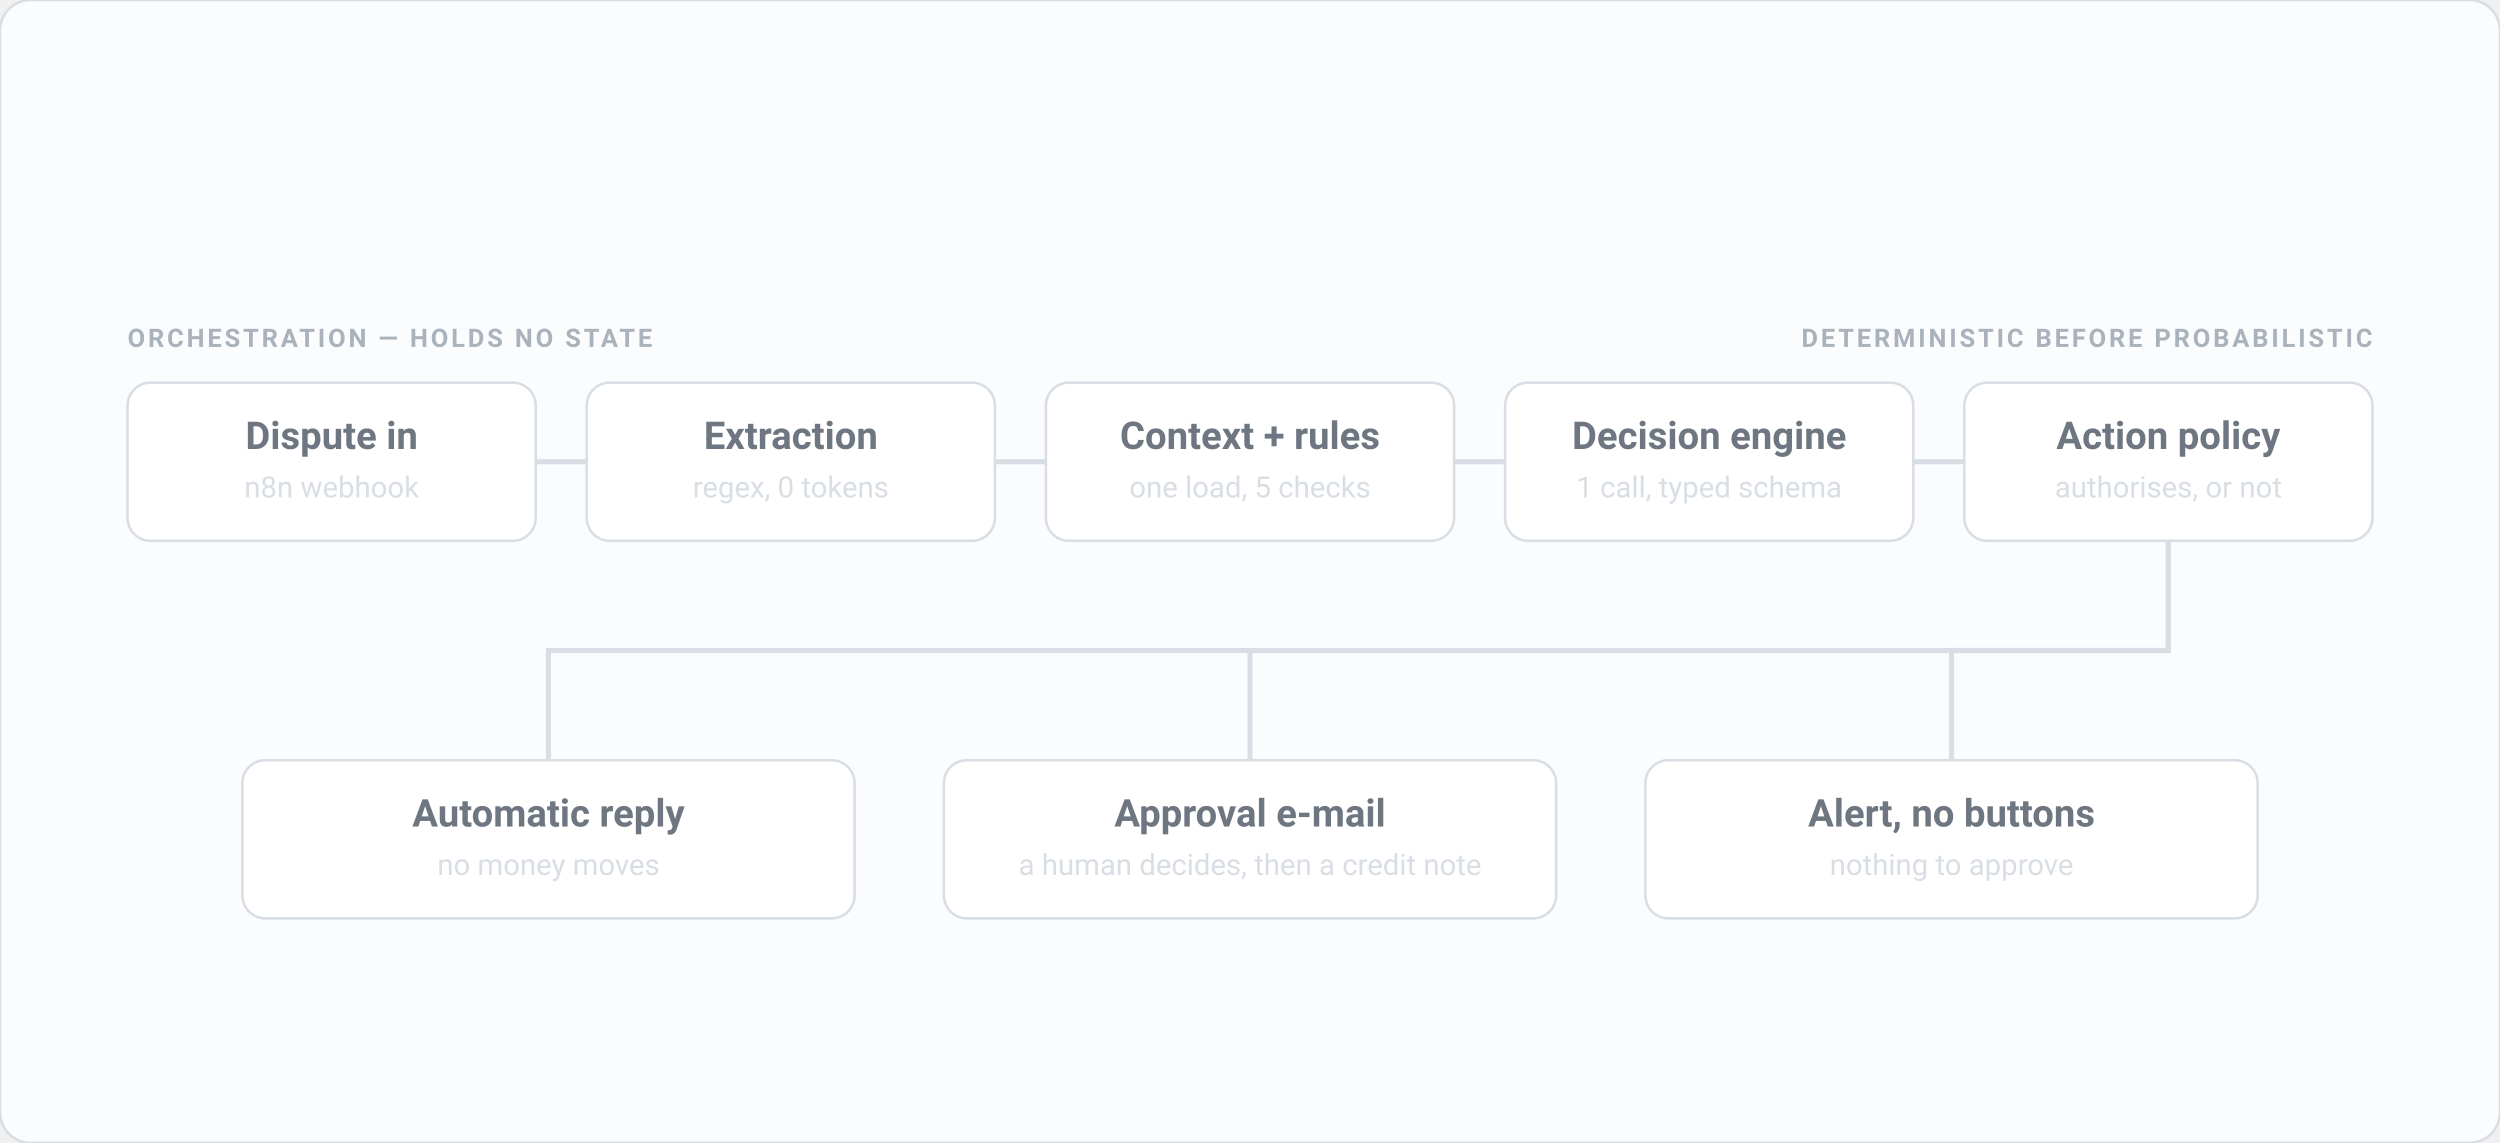
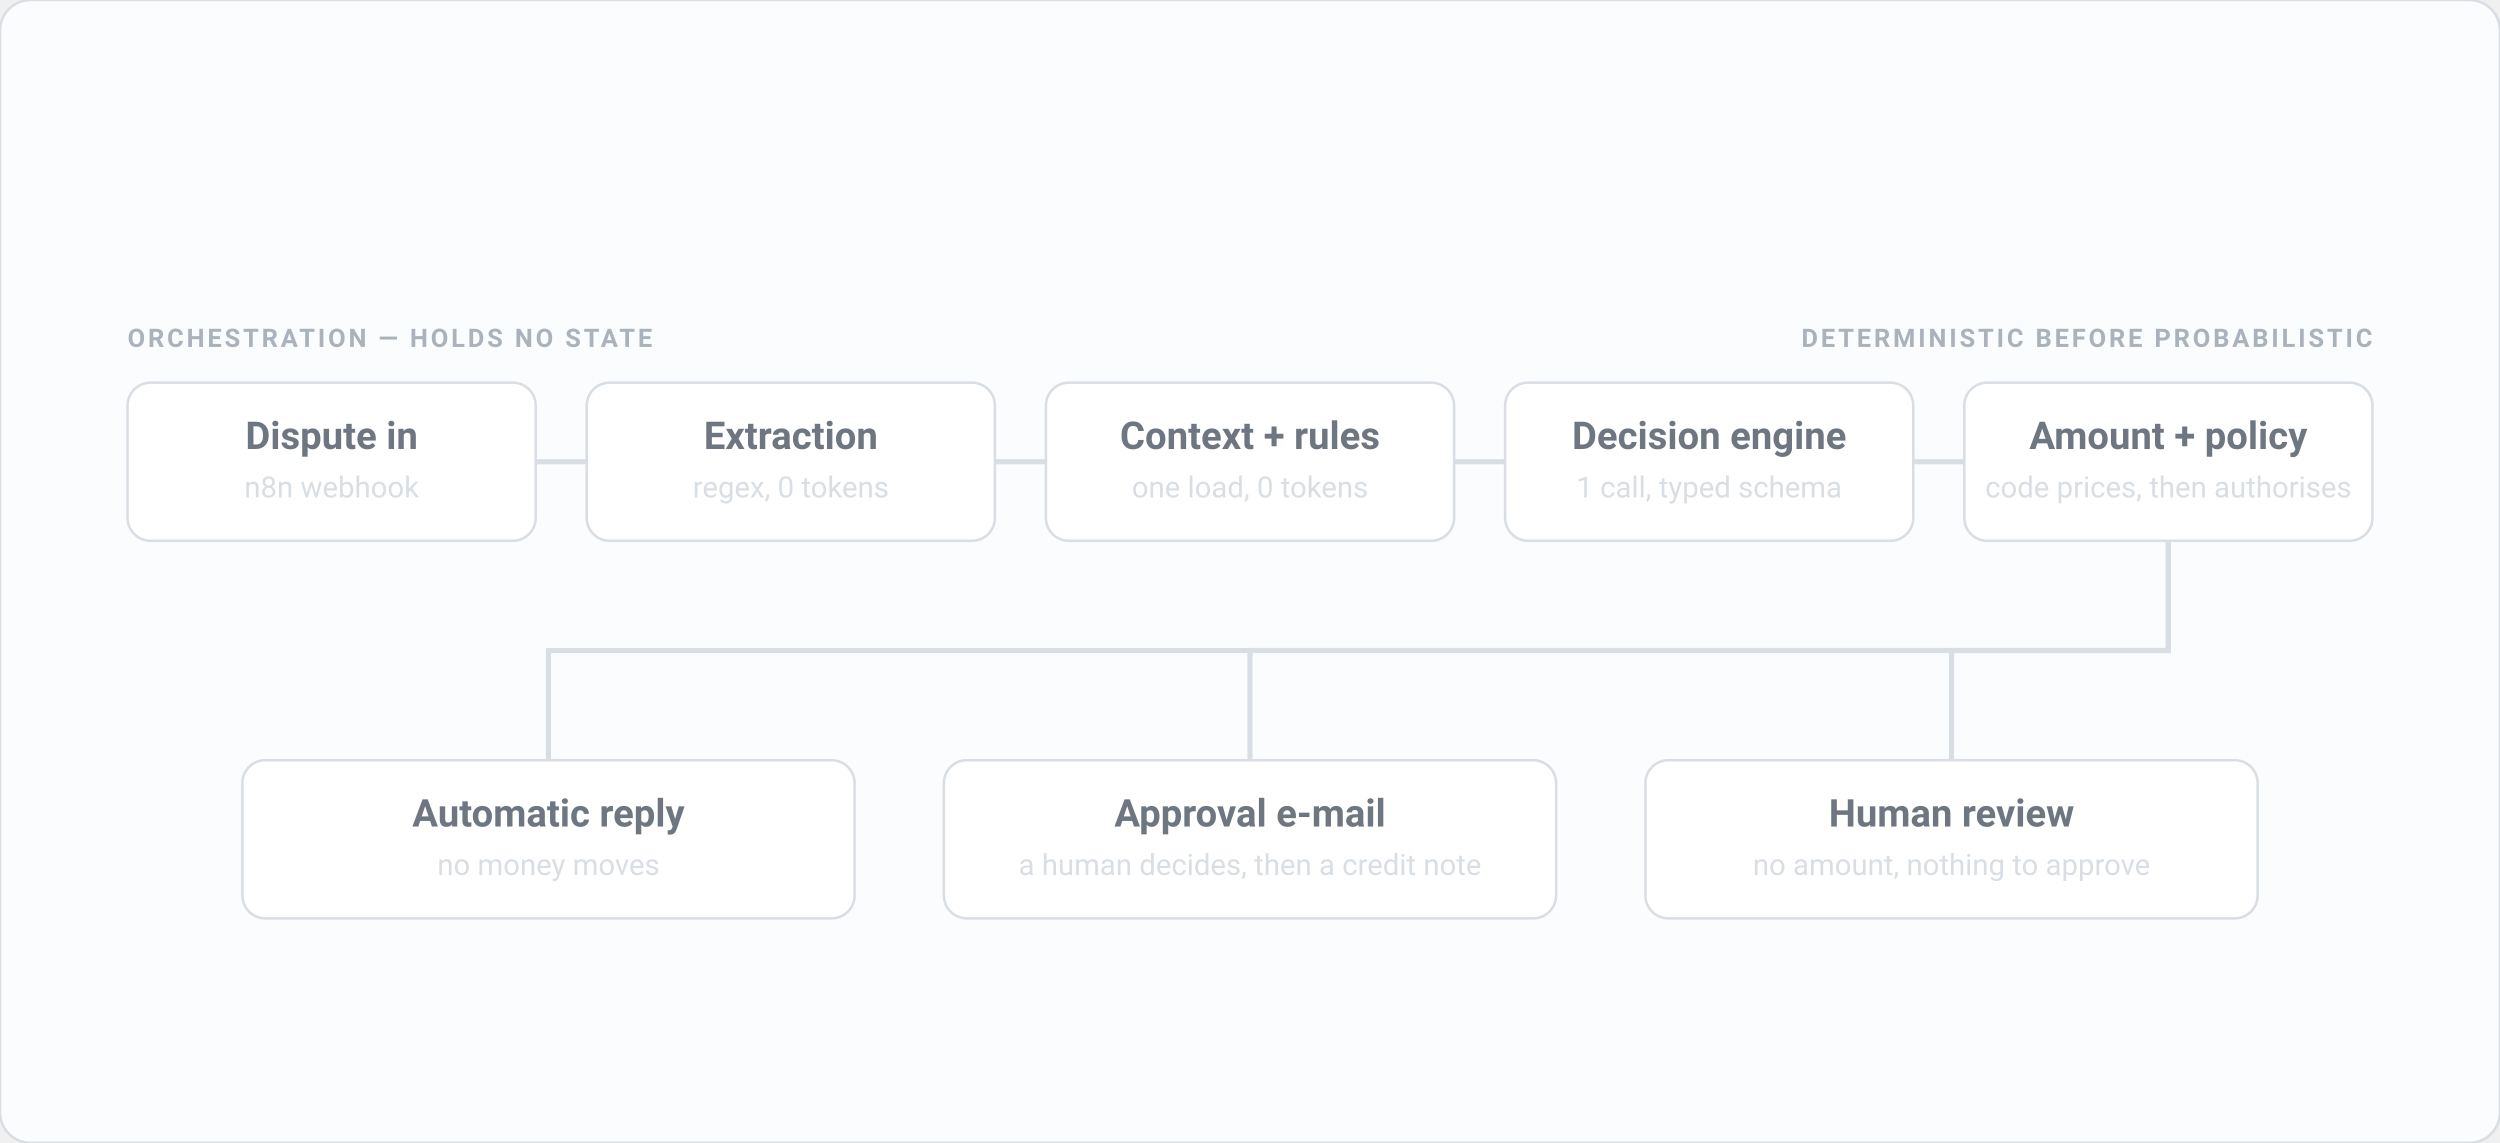
- <svg xmlns="http://www.w3.org/2000/svg" viewBox="0 0 980 448" width="980" height="448" role="img" aria-label="One dispute, three outcomes: a duplicate goes to a human for approval, a correct invoice proposes nothing, and an injected instruction stops before the decision engine is ever called.">
+ <svg xmlns="http://www.w3.org/2000/svg" viewBox="0 0 980 448" width="980" height="448" role="img" aria-label="One pipeline, four disputes: a duplicate goes to a human for approval, a correct invoice proposes nothing, a mispriced proration goes to a person without an amount, and an injected instruction stops before the decision engine is ever called.">
  <style>
    text{font-family:-apple-system,BlinkMacSystemFont,'Segoe UI',Roboto,
         Helvetica,Arial,sans-serif;text-anchor:middle}
    .h1{font-size:19px;font-weight:600}
    .h2{font-size:14px}
    .t1{font-size:15px;font-weight:600}
    .t2{font-size:11.5px}
    .t3{font-size:12.5px;font-weight:600}
    .lane{font-size:10px;font-weight:600;letter-spacing:.11em}
    .l{text-anchor:start}
    .r{text-anchor:end}
    .l{text-anchor:start}
    .r{text-anchor:end}
    .mono{font-family:ui-monospace,SFMono-Regular,Menlo,Consolas,monospace;font-size:12px}
-     @keyframes b0{0.000%{opacity:0.0}1.042%{opacity:0.0}2.500%{opacity:1.0}31.458%{opacity:1.0}32.917%{opacity:0.0}34.375%{opacity:0.0}35.833%{opacity:1.0}64.792%{opacity:1.0}66.250%{opacity:0.0}67.708%{opacity:0.0}69.167%{opacity:1.0}98.125%{opacity:1.0}99.583%{opacity:0.0}100.000%{opacity:0.0}}@keyframes b1{0.000%{opacity:0.0}4.375%{opacity:0.0}5.833%{opacity:1.0}31.458%{opacity:1.0}32.917%{opacity:0.0}37.708%{opacity:0.0}39.167%{opacity:1.0}64.792%{opacity:1.0}66.250%{opacity:0.0}71.042%{opacity:0.0}72.500%{opacity:1.0}98.125%{opacity:1.0}99.583%{opacity:0.0}100.000%{opacity:0.0}}@keyframes b2{0.000%{opacity:0.0}7.708%{opacity:0.0}9.167%{opacity:1.0}31.458%{opacity:1.0}32.917%{opacity:0.0}41.042%{opacity:0.0}42.500%{opacity:1.0}64.792%{opacity:1.0}66.250%{opacity:0.0}74.375%{opacity:0.0}75.833%{opacity:1.0}98.125%{opacity:1.0}99.583%{opacity:0.0}100.000%{opacity:0.0}}@keyframes b3{0.000%{opacity:0.0}11.250%{opacity:0.0}12.708%{opacity:1.0}31.458%{opacity:1.0}32.917%{opacity:0.0}44.583%{opacity:0.0}46.042%{opacity:1.0}64.792%{opacity:1.0}66.250%{opacity:0.0}100.000%{opacity:0.0}}@keyframes b4{0.000%{opacity:0.0}15.625%{opacity:0.0}17.083%{opacity:1.0}31.458%{opacity:1.0}32.917%{opacity:0.0}48.958%{opacity:0.0}50.417%{opacity:1.0}64.792%{opacity:1.0}66.250%{opacity:0.0}82.292%{opacity:0.0}83.750%{opacity:1.0}98.125%{opacity:1.0}99.583%{opacity:0.0}100.000%{opacity:0.0}}@keyframes c0{0.000%{stroke-dashoffset:20.0}2.917%{stroke-dashoffset:20.0}5.208%{stroke-dashoffset:0.0}31.458%{stroke-dashoffset:0.0}33.750%{stroke-dashoffset:20.0}36.250%{stroke-dashoffset:20.0}38.542%{stroke-dashoffset:0.0}64.792%{stroke-dashoffset:0.0}67.083%{stroke-dashoffset:20.0}69.583%{stroke-dashoffset:20.0}71.875%{stroke-dashoffset:0.0}98.125%{stroke-dashoffset:0.0}100.000%{stroke-dashoffset:20.0}}@keyframes c1{0.000%{stroke-dashoffset:20.0}6.250%{stroke-dashoffset:20.0}8.542%{stroke-dashoffset:0.0}31.458%{stroke-dashoffset:0.0}33.750%{stroke-dashoffset:20.0}39.583%{stroke-dashoffset:20.0}41.875%{stroke-dashoffset:0.0}64.792%{stroke-dashoffset:0.0}67.083%{stroke-dashoffset:20.0}72.917%{stroke-dashoffset:20.0}75.208%{stroke-dashoffset:0.0}98.125%{stroke-dashoffset:0.0}100.000%{stroke-dashoffset:20.0}}@keyframes c2{0.000%{stroke-dashoffset:20.0}9.583%{stroke-dashoffset:20.0}11.875%{stroke-dashoffset:0.0}31.458%{stroke-dashoffset:0.0}33.750%{stroke-dashoffset:20.0}42.917%{stroke-dashoffset:20.0}45.208%{stroke-dashoffset:0.0}64.792%{stroke-dashoffset:0.0}67.083%{stroke-dashoffset:20.0}100.000%{stroke-dashoffset:20.0}}@keyframes c3{0.000%{stroke-dashoffset:20.0}14.167%{stroke-dashoffset:20.0}16.458%{stroke-dashoffset:0.0}31.458%{stroke-dashoffset:0.0}33.750%{stroke-dashoffset:20.0}47.500%{stroke-dashoffset:20.0}49.792%{stroke-dashoffset:0.0}64.792%{stroke-dashoffset:0.0}67.083%{stroke-dashoffset:20.0}100.000%{stroke-dashoffset:20.0}}@keyframes bypass{0.000%{stroke-dashoffset:300.0}76.250%{stroke-dashoffset:300.0}79.167%{stroke-dashoffset:0.0}98.125%{stroke-dashoffset:0.0}100.000%{stroke-dashoffset:300.0}}@keyframes bypasslbl{0.000%{opacity:0.0}77.500%{opacity:0.0}78.958%{opacity:1.0}98.125%{opacity:1.0}99.583%{opacity:0.0}100.000%{opacity:0.0}}@keyframes b10{0.000%{opacity:0.0}52.917%{opacity:0.0}54.375%{opacity:1.0}64.792%{opacity:1.0}66.250%{opacity:0.0}100.000%{opacity:0.0}}@keyframes e0{0.000%{stroke-dashoffset:741.0}50.833%{stroke-dashoffset:741.0}53.125%{stroke-dashoffset:0.0}64.792%{stroke-dashoffset:0.0}67.083%{stroke-dashoffset:741.0}100.000%{stroke-dashoffset:741.0}}@keyframes b11{0.000%{opacity:0.0}19.583%{opacity:0.0}21.042%{opacity:1.0}31.458%{opacity:1.0}32.917%{opacity:0.0}100.000%{opacity:0.0}}@keyframes e1{0.000%{stroke-dashoffset:466.0}17.500%{stroke-dashoffset:466.0}19.792%{stroke-dashoffset:0.0}31.458%{stroke-dashoffset:0.0}33.750%{stroke-dashoffset:466.0}100.000%{stroke-dashoffset:466.0}}@keyframes b12{0.000%{opacity:0.0}86.250%{opacity:0.0}87.708%{opacity:1.0}98.125%{opacity:1.0}99.583%{opacity:0.0}100.000%{opacity:0.0}}@keyframes e2{0.000%{stroke-dashoffset:191.0}84.167%{stroke-dashoffset:191.0}86.458%{stroke-dashoffset:0.0}98.125%{stroke-dashoffset:0.0}100.000%{stroke-dashoffset:191.0}}@keyframes hA{0.000%{opacity:0.0}0.417%{opacity:0.0}1.875%{opacity:1.0}31.458%{opacity:1.0}32.917%{opacity:0.0}100.000%{opacity:0.0}}@keyframes hB{0.000%{opacity:0.0}33.750%{opacity:0.0}35.208%{opacity:1.0}64.792%{opacity:1.0}66.250%{opacity:0.0}100.000%{opacity:0.0}}@keyframes hF{0.000%{opacity:0.0}67.083%{opacity:0.0}68.542%{opacity:1.0}98.125%{opacity:1.0}99.583%{opacity:0.0}100.000%{opacity:0.0}}
+     @keyframes b0{0.000%{opacity:0.0}0.781%{opacity:0.0}1.875%{opacity:1.0}23.594%{opacity:1.0}24.688%{opacity:0.0}25.781%{opacity:0.0}26.875%{opacity:1.0}48.594%{opacity:1.0}49.688%{opacity:0.0}50.781%{opacity:0.0}51.875%{opacity:1.0}73.594%{opacity:1.0}74.688%{opacity:0.0}75.781%{opacity:0.0}76.875%{opacity:1.0}98.594%{opacity:1.0}99.688%{opacity:0.0}100.000%{opacity:0.0}}@keyframes b1{0.000%{opacity:0.0}3.281%{opacity:0.0}4.375%{opacity:1.0}23.594%{opacity:1.0}24.688%{opacity:0.0}28.281%{opacity:0.0}29.375%{opacity:1.0}48.594%{opacity:1.0}49.688%{opacity:0.0}53.281%{opacity:0.0}54.375%{opacity:1.0}73.594%{opacity:1.0}74.688%{opacity:0.0}78.281%{opacity:0.0}79.375%{opacity:1.0}98.594%{opacity:1.0}99.688%{opacity:0.0}100.000%{opacity:0.0}}@keyframes b2{0.000%{opacity:0.0}5.781%{opacity:0.0}6.875%{opacity:1.0}23.594%{opacity:1.0}24.688%{opacity:0.0}30.781%{opacity:0.0}31.875%{opacity:1.0}48.594%{opacity:1.0}49.688%{opacity:0.0}55.781%{opacity:0.0}56.875%{opacity:1.0}73.594%{opacity:1.0}74.688%{opacity:0.0}80.781%{opacity:0.0}81.875%{opacity:1.0}98.594%{opacity:1.0}99.688%{opacity:0.0}100.000%{opacity:0.0}}@keyframes b3{0.000%{opacity:0.0}8.438%{opacity:0.0}9.531%{opacity:1.0}23.594%{opacity:1.0}24.688%{opacity:0.0}33.438%{opacity:0.0}34.531%{opacity:1.0}48.594%{opacity:1.0}49.688%{opacity:0.0}58.438%{opacity:0.0}59.531%{opacity:1.0}73.594%{opacity:1.0}74.688%{opacity:0.0}100.000%{opacity:0.0}}@keyframes b4{0.000%{opacity:0.0}11.719%{opacity:0.0}12.812%{opacity:1.0}23.594%{opacity:1.0}24.688%{opacity:0.0}36.719%{opacity:0.0}37.812%{opacity:1.0}48.594%{opacity:1.0}49.688%{opacity:0.0}61.719%{opacity:0.0}62.813%{opacity:1.0}73.594%{opacity:1.0}74.688%{opacity:0.0}86.719%{opacity:0.0}87.812%{opacity:1.0}98.594%{opacity:1.0}99.688%{opacity:0.0}100.000%{opacity:0.0}}@keyframes c0{0.000%{stroke-dashoffset:20.0}2.188%{stroke-dashoffset:20.0}3.906%{stroke-dashoffset:0.0}23.594%{stroke-dashoffset:0.0}25.312%{stroke-dashoffset:20.0}27.187%{stroke-dashoffset:20.0}28.906%{stroke-dashoffset:0.0}48.594%{stroke-dashoffset:0.0}50.313%{stroke-dashoffset:20.0}52.188%{stroke-dashoffset:20.0}53.906%{stroke-dashoffset:0.0}73.594%{stroke-dashoffset:0.0}75.312%{stroke-dashoffset:20.0}77.188%{stroke-dashoffset:20.0}78.906%{stroke-dashoffset:0.0}98.594%{stroke-dashoffset:0.0}100.000%{stroke-dashoffset:20.0}}@keyframes c1{0.000%{stroke-dashoffset:20.0}4.688%{stroke-dashoffset:20.0}6.406%{stroke-dashoffset:0.0}23.594%{stroke-dashoffset:0.0}25.312%{stroke-dashoffset:20.0}29.688%{stroke-dashoffset:20.0}31.406%{stroke-dashoffset:0.0}48.594%{stroke-dashoffset:0.0}50.313%{stroke-dashoffset:20.0}54.688%{stroke-dashoffset:20.0}56.406%{stroke-dashoffset:0.0}73.594%{stroke-dashoffset:0.0}75.312%{stroke-dashoffset:20.0}79.688%{stroke-dashoffset:20.0}81.406%{stroke-dashoffset:0.0}98.594%{stroke-dashoffset:0.0}100.000%{stroke-dashoffset:20.0}}@keyframes c2{0.000%{stroke-dashoffset:20.0}7.187%{stroke-dashoffset:20.0}8.906%{stroke-dashoffset:0.0}23.594%{stroke-dashoffset:0.0}25.312%{stroke-dashoffset:20.0}32.188%{stroke-dashoffset:20.0}33.906%{stroke-dashoffset:0.0}48.594%{stroke-dashoffset:0.0}50.313%{stroke-dashoffset:20.0}57.188%{stroke-dashoffset:20.0}58.906%{stroke-dashoffset:0.0}73.594%{stroke-dashoffset:0.0}75.312%{stroke-dashoffset:20.0}100.000%{stroke-dashoffset:20.0}}@keyframes c3{0.000%{stroke-dashoffset:20.0}10.625%{stroke-dashoffset:20.0}12.344%{stroke-dashoffset:0.0}23.594%{stroke-dashoffset:0.0}25.312%{stroke-dashoffset:20.0}35.625%{stroke-dashoffset:20.0}37.344%{stroke-dashoffset:0.0}48.594%{stroke-dashoffset:0.0}50.313%{stroke-dashoffset:20.0}60.625%{stroke-dashoffset:20.0}62.344%{stroke-dashoffset:0.0}73.594%{stroke-dashoffset:0.0}75.312%{stroke-dashoffset:20.0}100.000%{stroke-dashoffset:20.0}}@keyframes bypass{0.000%{stroke-dashoffset:300.0}82.188%{stroke-dashoffset:300.0}84.375%{stroke-dashoffset:0.0}98.594%{stroke-dashoffset:0.0}100.000%{stroke-dashoffset:300.0}}@keyframes bypasslbl{0.000%{opacity:0.0}83.125%{opacity:0.0}84.219%{opacity:1.0}98.594%{opacity:1.0}99.688%{opacity:0.0}100.000%{opacity:0.0}}@keyframes b10{0.000%{opacity:0.0}39.688%{opacity:0.0}40.781%{opacity:1.0}48.594%{opacity:1.0}49.688%{opacity:0.0}100.000%{opacity:0.0}}@keyframes e0{0.000%{stroke-dashoffset:741.0}38.125%{stroke-dashoffset:741.0}39.844%{stroke-dashoffset:0.0}48.594%{stroke-dashoffset:0.0}50.313%{stroke-dashoffset:741.0}100.000%{stroke-dashoffset:741.0}}@keyframes b11{0.000%{opacity:0.0}14.688%{opacity:0.0}15.781%{opacity:1.0}23.594%{opacity:1.0}24.688%{opacity:0.0}100.000%{opacity:0.0}}@keyframes e1{0.000%{stroke-dashoffset:466.0}13.125%{stroke-dashoffset:466.0}14.844%{stroke-dashoffset:0.0}23.594%{stroke-dashoffset:0.0}25.312%{stroke-dashoffset:466.0}100.000%{stroke-dashoffset:466.0}}@keyframes b12{0.000%{opacity:0.0}64.688%{opacity:0.0}65.781%{opacity:1.0}73.594%{opacity:1.0}74.688%{opacity:0.0}89.688%{opacity:0.0}90.781%{opacity:1.0}98.594%{opacity:1.0}99.688%{opacity:0.0}100.000%{opacity:0.0}}@keyframes e2{0.000%{stroke-dashoffset:191.0}63.125%{stroke-dashoffset:191.0}64.844%{stroke-dashoffset:0.0}73.594%{stroke-dashoffset:0.0}75.312%{stroke-dashoffset:191.0}88.125%{stroke-dashoffset:191.0}89.844%{stroke-dashoffset:0.0}98.594%{stroke-dashoffset:0.0}100.000%{stroke-dashoffset:191.0}}@keyframes hA{0.000%{opacity:0.0}0.312%{opacity:0.0}1.406%{opacity:1.0}23.594%{opacity:1.0}24.688%{opacity:0.0}100.000%{opacity:0.0}}@keyframes hB{0.000%{opacity:0.0}25.312%{opacity:0.0}26.406%{opacity:1.0}48.594%{opacity:1.0}49.688%{opacity:0.0}100.000%{opacity:0.0}}@keyframes hD{0.000%{opacity:0.0}50.313%{opacity:0.0}51.406%{opacity:1.0}73.594%{opacity:1.0}74.688%{opacity:0.0}100.000%{opacity:0.0}}@keyframes hF{0.000%{opacity:0.0}75.312%{opacity:0.0}76.406%{opacity:1.0}98.594%{opacity:1.0}99.688%{opacity:0.0}100.000%{opacity:0.0}}
</style>
  <rect width="980" height="448" rx="12" fill="#fbfcfd" stroke="#d8dee4" />
  <g>
    <rect x="50" y="150" width="160" height="62" rx="9" fill="#fff" stroke="#d8dee4" />
    <text class="t1" x="130.0" y="176" fill="#6e7781">Dispute in</text>
    <text class="t2" x="130.0" y="195" fill="#d8dee4">n8n webhook</text>
  </g>
-   <g style="animation:b0 24.0s linear infinite;opacity:0">
+   <g style="animation:b0 32.0s linear infinite;opacity:0">
    <rect x="50" y="150" width="160" height="62" rx="9" fill="#fff" stroke="#004D40" stroke-width="1.8" />
    <text class="t1" x="130.0" y="176" fill="#004D40">Dispute in</text>
    <text class="t2" x="130.0" y="195" fill="#6e7781">n8n webhook</text>
  </g>
  <g>
    <rect x="230" y="150" width="160" height="62" rx="9" fill="#fff" stroke="#d8dee4" />
    <text class="t1" x="310.0" y="176" fill="#6e7781">Extraction</text>
    <text class="t2" x="310.0" y="195" fill="#d8dee4">regex, 0 tokens</text>
  </g>
-   <g style="animation:b1 24.0s linear infinite;opacity:0">
+   <g style="animation:b1 32.0s linear infinite;opacity:0">
    <rect x="230" y="150" width="160" height="62" rx="9" fill="#fff" stroke="#004D40" stroke-width="1.8" />
    <text class="t1" x="310.0" y="176" fill="#004D40">Extraction</text>
    <text class="t2" x="310.0" y="195" fill="#6e7781">regex, 0 tokens</text>
  </g>
  <g>
    <rect x="410" y="150" width="160" height="62" rx="9" fill="#fff" stroke="#d8dee4" />
    <text class="t1" x="490.0" y="176" fill="#6e7781">Context + rules</text>
-     <text class="t2" x="490.0" y="195" fill="#d8dee4">one load, 5 checks</text>
+     <text class="t2" x="490.0" y="195" fill="#d8dee4">one load, 0 tokens</text>
  </g>
-   <g style="animation:b2 24.0s linear infinite;opacity:0">
+   <g style="animation:b2 32.0s linear infinite;opacity:0">
    <rect x="410" y="150" width="160" height="62" rx="9" fill="#fff" stroke="#004D40" stroke-width="1.8" />
    <text class="t1" x="490.0" y="176" fill="#004D40">Context + rules</text>
-     <text class="t2" x="490.0" y="195" fill="#6e7781">one load, 5 checks</text>
+     <text class="t2" x="490.0" y="195" fill="#6e7781">one load, 0 tokens</text>
  </g>
  <g>
    <rect x="590" y="150" width="160" height="62" rx="9" fill="#fff" stroke="#d8dee4" />
    <text class="t1" x="670.0" y="176" fill="#6e7781">Decision engine</text>
    <text class="t2" x="670.0" y="195" fill="#d8dee4">1 call, typed schema</text>
  </g>
-   <g style="animation:b3 24.0s linear infinite;opacity:0">
+   <g style="animation:b3 32.0s linear infinite;opacity:0">
    <rect x="590" y="150" width="160" height="62" rx="9" fill="#fff" stroke="#004D40" stroke-width="1.8" />
    <text class="t1" x="670.0" y="176" fill="#004D40">Decision engine</text>
    <text class="t2" x="670.0" y="195" fill="#6e7781">1 call, typed schema</text>
  </g>
  <g>
    <rect x="770" y="150" width="160" height="62" rx="9" fill="#fff" stroke="#d8dee4" />
-     <text class="t1" x="850.0" y="176" fill="#6e7781">Action policy</text>
-     <text class="t2" x="850.0" y="195" fill="#d8dee4">authorises, or not</text>
+     <text class="t1" x="850.0" y="176" fill="#6e7781">Amount + policy</text>
+     <text class="t2" x="850.0" y="195" fill="#d8dee4">code prices, then authorises</text>
  </g>
-   <g style="animation:b4 24.0s linear infinite;opacity:0">
+   <g style="animation:b4 32.0s linear infinite;opacity:0">
    <rect x="770" y="150" width="160" height="62" rx="9" fill="#fff" stroke="#004D40" stroke-width="1.8" />
-     <text class="t1" x="850.0" y="176" fill="#004D40">Action policy</text>
-     <text class="t2" x="850.0" y="195" fill="#6e7781">authorises, or not</text>
+     <text class="t1" x="850.0" y="176" fill="#004D40">Amount + policy</text>
+     <text class="t2" x="850.0" y="195" fill="#6e7781">code prices, then authorises</text>
  </g>
  <line x1="210" y1="181.0" x2="230" y2="181.0" stroke="#d8dee4" stroke-width="2" />
-   <line x1="210" y1="181.0" x2="230" y2="181.0" stroke="#004D40" stroke-width="2.4" stroke-dasharray="20" stroke-dashoffset="20" style="animation:c0 24.0s linear infinite" />
+   <line x1="210" y1="181.0" x2="230" y2="181.0" stroke="#004D40" stroke-width="2.4" stroke-dasharray="20" stroke-dashoffset="20" style="animation:c0 32.0s linear infinite" />
  <line x1="390" y1="181.0" x2="410" y2="181.0" stroke="#d8dee4" stroke-width="2" />
-   <line x1="390" y1="181.0" x2="410" y2="181.0" stroke="#004D40" stroke-width="2.4" stroke-dasharray="20" stroke-dashoffset="20" style="animation:c1 24.0s linear infinite" />
+   <line x1="390" y1="181.0" x2="410" y2="181.0" stroke="#004D40" stroke-width="2.4" stroke-dasharray="20" stroke-dashoffset="20" style="animation:c1 32.0s linear infinite" />
  <line x1="570" y1="181.0" x2="590" y2="181.0" stroke="#d8dee4" stroke-width="2" />
-   <line x1="570" y1="181.0" x2="590" y2="181.0" stroke="#004D40" stroke-width="2.4" stroke-dasharray="20" stroke-dashoffset="20" style="animation:c2 24.0s linear infinite" />
+   <line x1="570" y1="181.0" x2="590" y2="181.0" stroke="#004D40" stroke-width="2.4" stroke-dasharray="20" stroke-dashoffset="20" style="animation:c2 32.0s linear infinite" />
  <line x1="750" y1="181.0" x2="770" y2="181.0" stroke="#d8dee4" stroke-width="2" />
-   <line x1="750" y1="181.0" x2="770" y2="181.0" stroke="#004D40" stroke-width="2.4" stroke-dasharray="20" stroke-dashoffset="20" style="animation:c3 24.0s linear infinite" />
-   <path d="M 570 157.0 C 612 92, 728 92, 770 157.0" fill="none" stroke="#C2185B" stroke-width="2.4" stroke-dasharray="300" stroke-dashoffset="300" style="animation:bypass 24.0s linear infinite" />
-   <text class="t3" x="670.0" y="86" fill="#C2185B" style="animation:bypasslbl 24.0s linear infinite;opacity:0">the engine is never asked</text>
+   <line x1="750" y1="181.0" x2="770" y2="181.0" stroke="#004D40" stroke-width="2.4" stroke-dasharray="20" stroke-dashoffset="20" style="animation:c3 32.0s linear infinite" />
+   <path d="M 570 157.0 C 612 92, 728 92, 770 157.0" fill="none" stroke="#C2185B" stroke-width="2.4" stroke-dasharray="300" stroke-dashoffset="300" style="animation:bypass 32.0s linear infinite" />
+   <text class="t3" x="670.0" y="86" fill="#C2185B" style="animation:bypasslbl 32.0s linear infinite;opacity:0">the engine is never asked</text>
  <g>
    <rect x="95" y="298" width="240" height="62" rx="9" fill="#fff" stroke="#d8dee4" />
    <text class="t1" x="215.0" y="324" fill="#6e7781">Automatic reply</text>
    <text class="t2" x="215.0" y="343" fill="#d8dee4">no money moves</text>
  </g>
-   <g style="animation:b10 24.0s linear infinite;opacity:0">
+   <g style="animation:b10 32.0s linear infinite;opacity:0">
    <rect x="95" y="298" width="240" height="62" rx="9" fill="#fff" stroke="#57606a" stroke-width="1.8" />
    <text class="t1" x="215.0" y="324" fill="#57606a">Automatic reply</text>
    <text class="t2" x="215.0" y="343" fill="#6e7781">no money moves</text>
  </g>
  <path d="M 850.0 212 L 850.0 255.0 L 215.0 255.0 L 215.0 298" fill="none" stroke="#d8dee4" stroke-width="2" />
-   <path d="M 850.0 212 L 850.0 255.0 L 215.0 255.0 L 215.0 298" fill="none" stroke="#57606a" stroke-width="2.4" stroke-dasharray="741.0" stroke-dashoffset="741.0" style="animation:e0 24.0s linear infinite" />
+   <path d="M 850.0 212 L 850.0 255.0 L 215.0 255.0 L 215.0 298" fill="none" stroke="#57606a" stroke-width="2.4" stroke-dasharray="741.0" stroke-dashoffset="741.0" style="animation:e0 32.0s linear infinite" />
  <g>
    <rect x="370" y="298" width="240" height="62" rx="9" fill="#fff" stroke="#d8dee4" />
    <text class="t1" x="490.0" y="324" fill="#6e7781">Approval e-mail</text>
    <text class="t2" x="490.0" y="343" fill="#d8dee4">a human decides, then a credit note</text>
  </g>
-   <g style="animation:b11 24.0s linear infinite;opacity:0">
+   <g style="animation:b11 32.0s linear infinite;opacity:0">
    <rect x="370" y="298" width="240" height="62" rx="9" fill="#fff" stroke="#00695C" stroke-width="1.8" />
    <text class="t1" x="490.0" y="324" fill="#00695C">Approval e-mail</text>
    <text class="t2" x="490.0" y="343" fill="#6e7781">a human decides, then a credit note</text>
  </g>
  <path d="M 850.0 212 L 850.0 255.0 L 490.0 255.0 L 490.0 298" fill="none" stroke="#d8dee4" stroke-width="2" />
-   <path d="M 850.0 212 L 850.0 255.0 L 490.0 255.0 L 490.0 298" fill="none" stroke="#00695C" stroke-width="2.4" stroke-dasharray="466.0" stroke-dashoffset="466.0" style="animation:e1 24.0s linear infinite" />
+   <path d="M 850.0 212 L 850.0 255.0 L 490.0 255.0 L 490.0 298" fill="none" stroke="#00695C" stroke-width="2.4" stroke-dasharray="466.0" stroke-dashoffset="466.0" style="animation:e1 32.0s linear infinite" />
  <g>
    <rect x="645" y="298" width="240" height="62" rx="9" fill="#fff" stroke="#d8dee4" />
-     <text class="t1" x="765.0" y="324" fill="#6e7781">Alert, no buttons</text>
-     <text class="t2" x="765.0" y="343" fill="#d8dee4">nothing to approve</text>
+     <text class="t1" x="765.0" y="324" fill="#6e7781">Human review</text>
+     <text class="t2" x="765.0" y="343" fill="#d8dee4">no amount, nothing to approve</text>
  </g>
-   <g style="animation:b12 24.0s linear infinite;opacity:0">
+   <g style="animation:b12 32.0s linear infinite;opacity:0">
    <rect x="645" y="298" width="240" height="62" rx="9" fill="#fff" stroke="#C2185B" stroke-width="1.8" />
-     <text class="t1" x="765.0" y="324" fill="#C2185B">Alert, no buttons</text>
-     <text class="t2" x="765.0" y="343" fill="#6e7781">nothing to approve</text>
+     <text class="t1" x="765.0" y="324" fill="#C2185B">Human review</text>
+     <text class="t2" x="765.0" y="343" fill="#6e7781">no amount, nothing to approve</text>
  </g>
  <path d="M 850.0 212 L 850.0 255.0 L 765.0 255.0 L 765.0 298" fill="none" stroke="#d8dee4" stroke-width="2" />
-   <path d="M 850.0 212 L 850.0 255.0 L 765.0 255.0 L 765.0 298" fill="none" stroke="#C2185B" stroke-width="2.4" stroke-dasharray="191.0" stroke-dashoffset="191.0" style="animation:e2 24.0s linear infinite" />
-   <g style="animation:hA 24.0s linear infinite;opacity:0">
+   <path d="M 850.0 212 L 850.0 255.0 L 765.0 255.0 L 765.0 298" fill="none" stroke="#C2185B" stroke-width="2.4" stroke-dasharray="191.0" stroke-dashoffset="191.0" style="animation:e2 32.0s linear infinite" />
+   <g style="animation:hA 32.0s linear infinite;opacity:0">
    <text class="h1" x="490.0" y="36" fill="#004D40">Case A — charged twice</text>
    <text class="h2" x="490.0" y="58" fill="#6e7781">the duplicate is real, so a person signs for the money</text>
    <text class="mono" x="490.0" y="426" fill="#6e7781">DUPLICATE_INVOICE → credit_note 99,00 € → pending_approval → executed</text>
  </g>
-   <g style="animation:hB 24.0s linear infinite;opacity:0">
+   <g style="animation:hB 32.0s linear infinite;opacity:0">
    <text class="h1" x="490.0" y="36" fill="#004D40">Case B — the invoice is correct</text>
    <text class="h2" x="490.0" y="58" fill="#6e7781">two debits, both legitimate: the agent proposes nothing</text>
    <text class="mono" x="490.0" y="426" fill="#6e7781">no finding → valid_invoice → verdict auto → nothing is queued</text>
  </g>
-   <g style="animation:hF 24.0s linear infinite;opacity:0">
+   <g style="animation:hD 32.0s linear infinite;opacity:0">
+     <text class="h1" x="490.0" y="36" fill="#004D40">Case D — a mispriced proration</text>
+     <text class="h2" x="490.0" y="58" fill="#6e7781">the error is real, its amount is not computable yet: nothing is proposed</text>
+     <text class="mono" x="490.0" y="426" fill="#6e7781">PRORATION_MISMATCH → proration_dispute → no amount → proposed_action none</text>
+   </g>
+   <g style="animation:hF 32.0s linear infinite;opacity:0">
    <text class="h1" x="490.0" y="36" fill="#C2185B">Case F — an injected instruction</text>
    <text class="h2" x="490.0" y="58" fill="#6e7781">screened by a rule, before any model sees it</text>
    <text class="mono" x="490.0" y="426" fill="#6e7781">SUSPECTED_PROMPT_INJECTION → decision_engine_skipped → no decision_created</text>
  </g>
  <text class="lane l" x="50" y="136" fill="#aab2bb">ORCHESTRATION — HOLDS NO STATE</text>
  <text class="lane r" x="930" y="136" fill="#aab2bb">DETERMINISTIC BEFORE PROBABILISTIC</text>
</svg>
